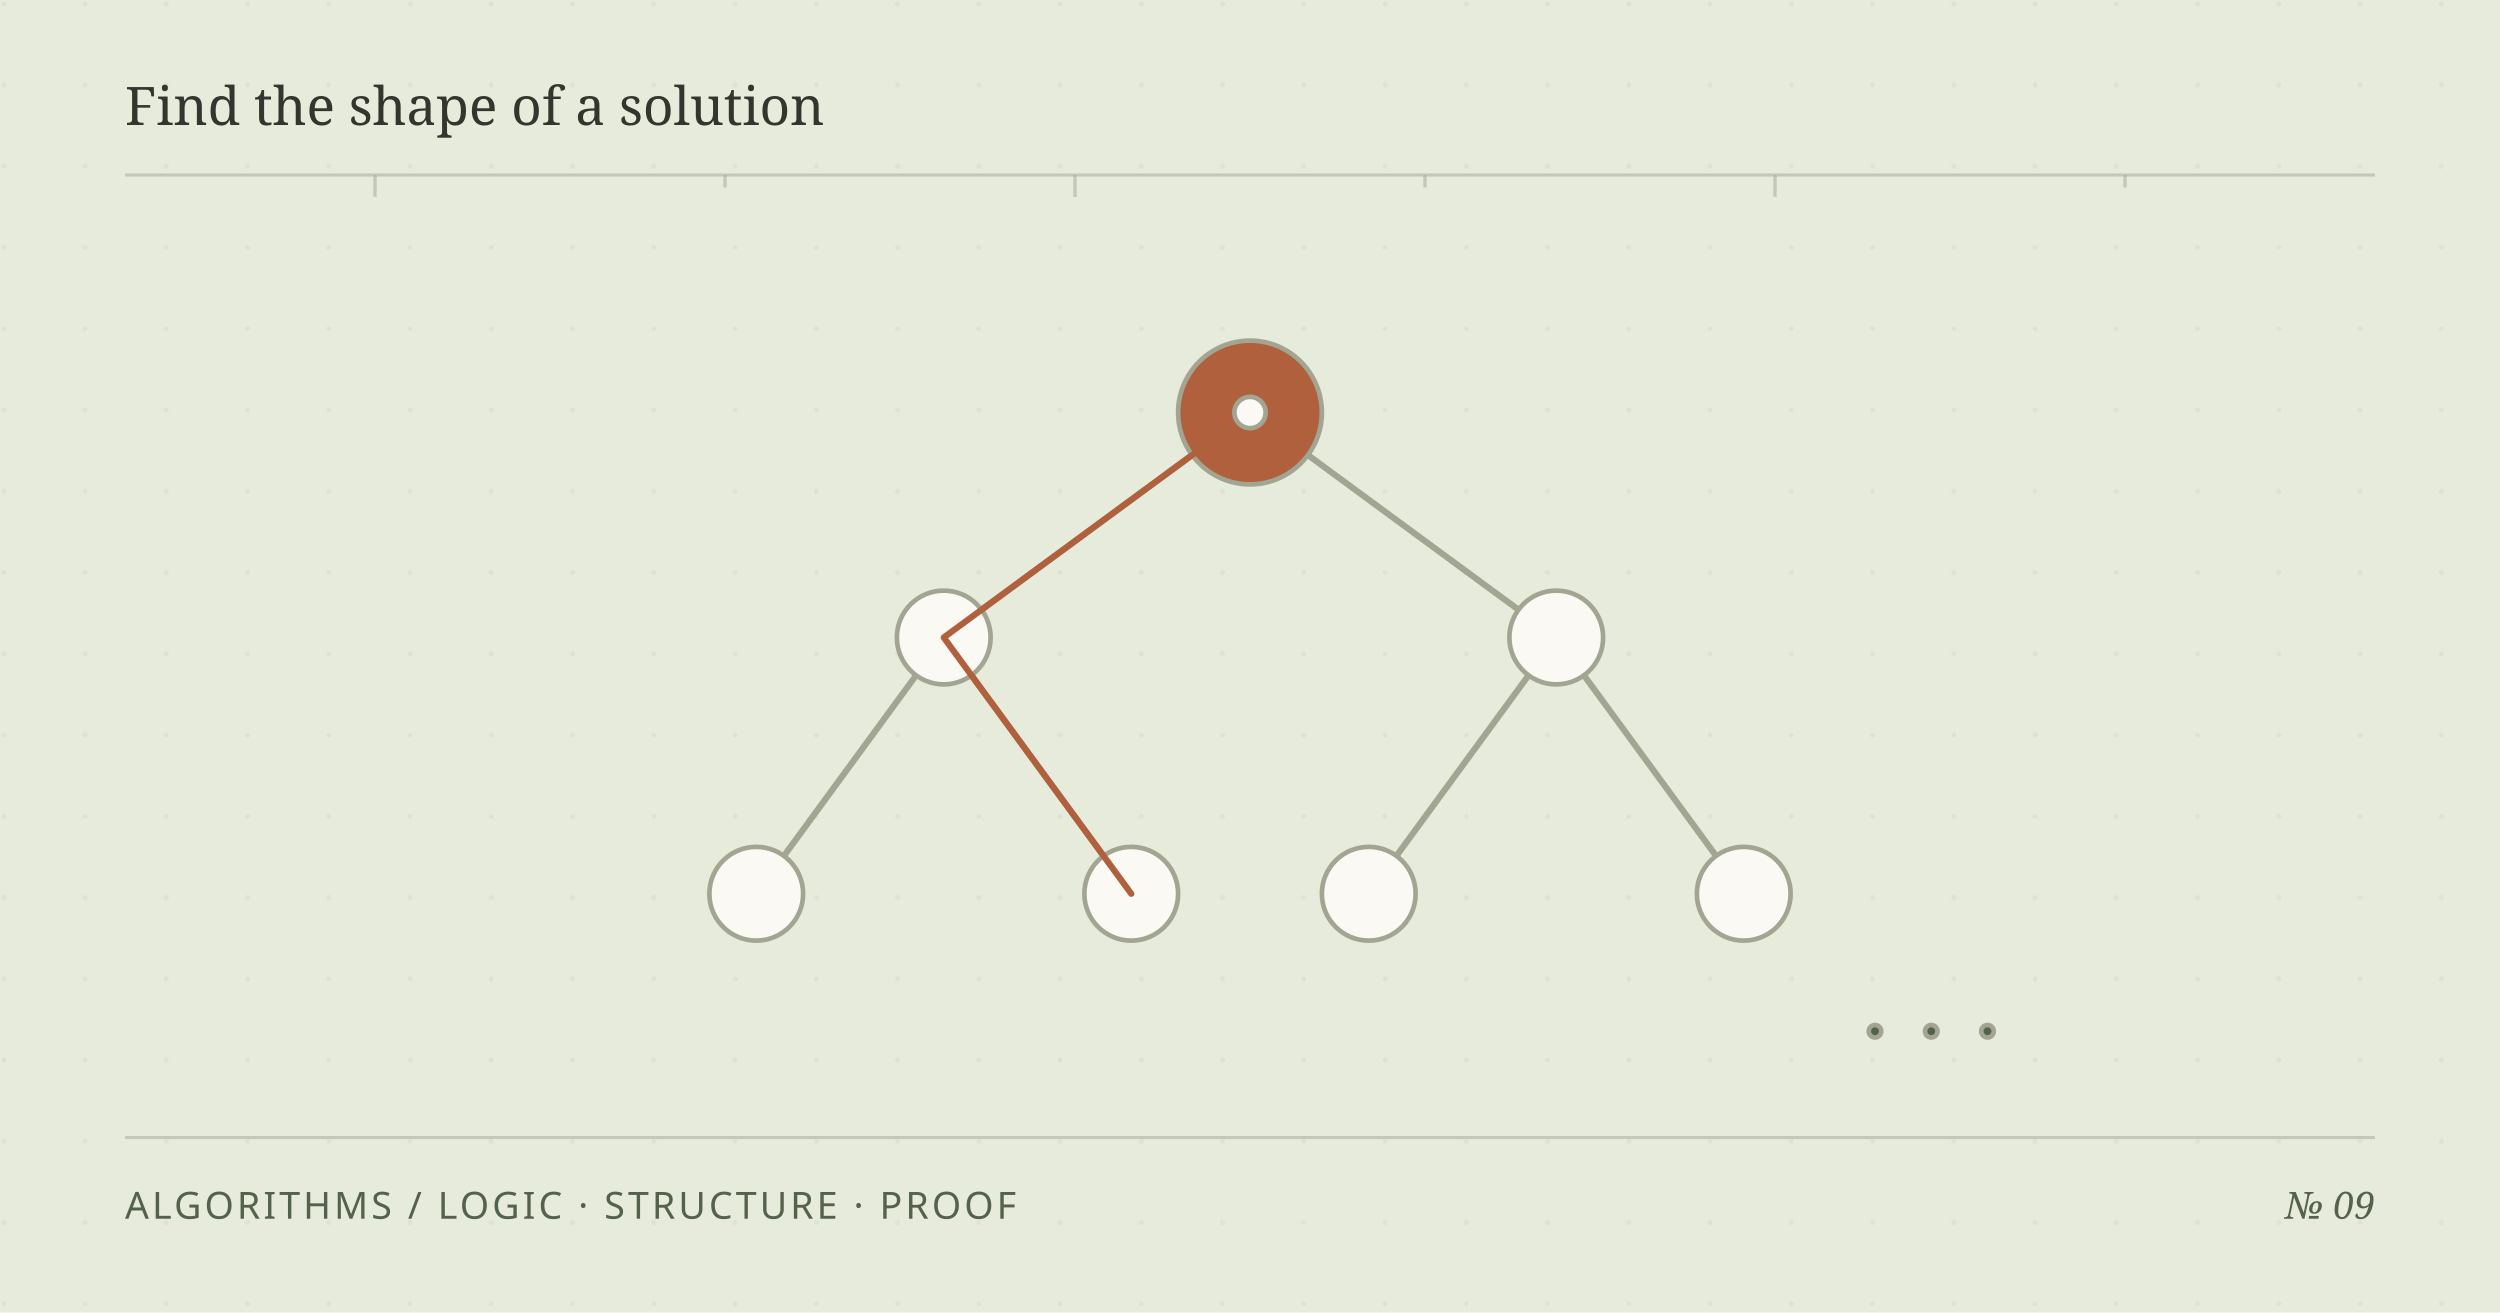
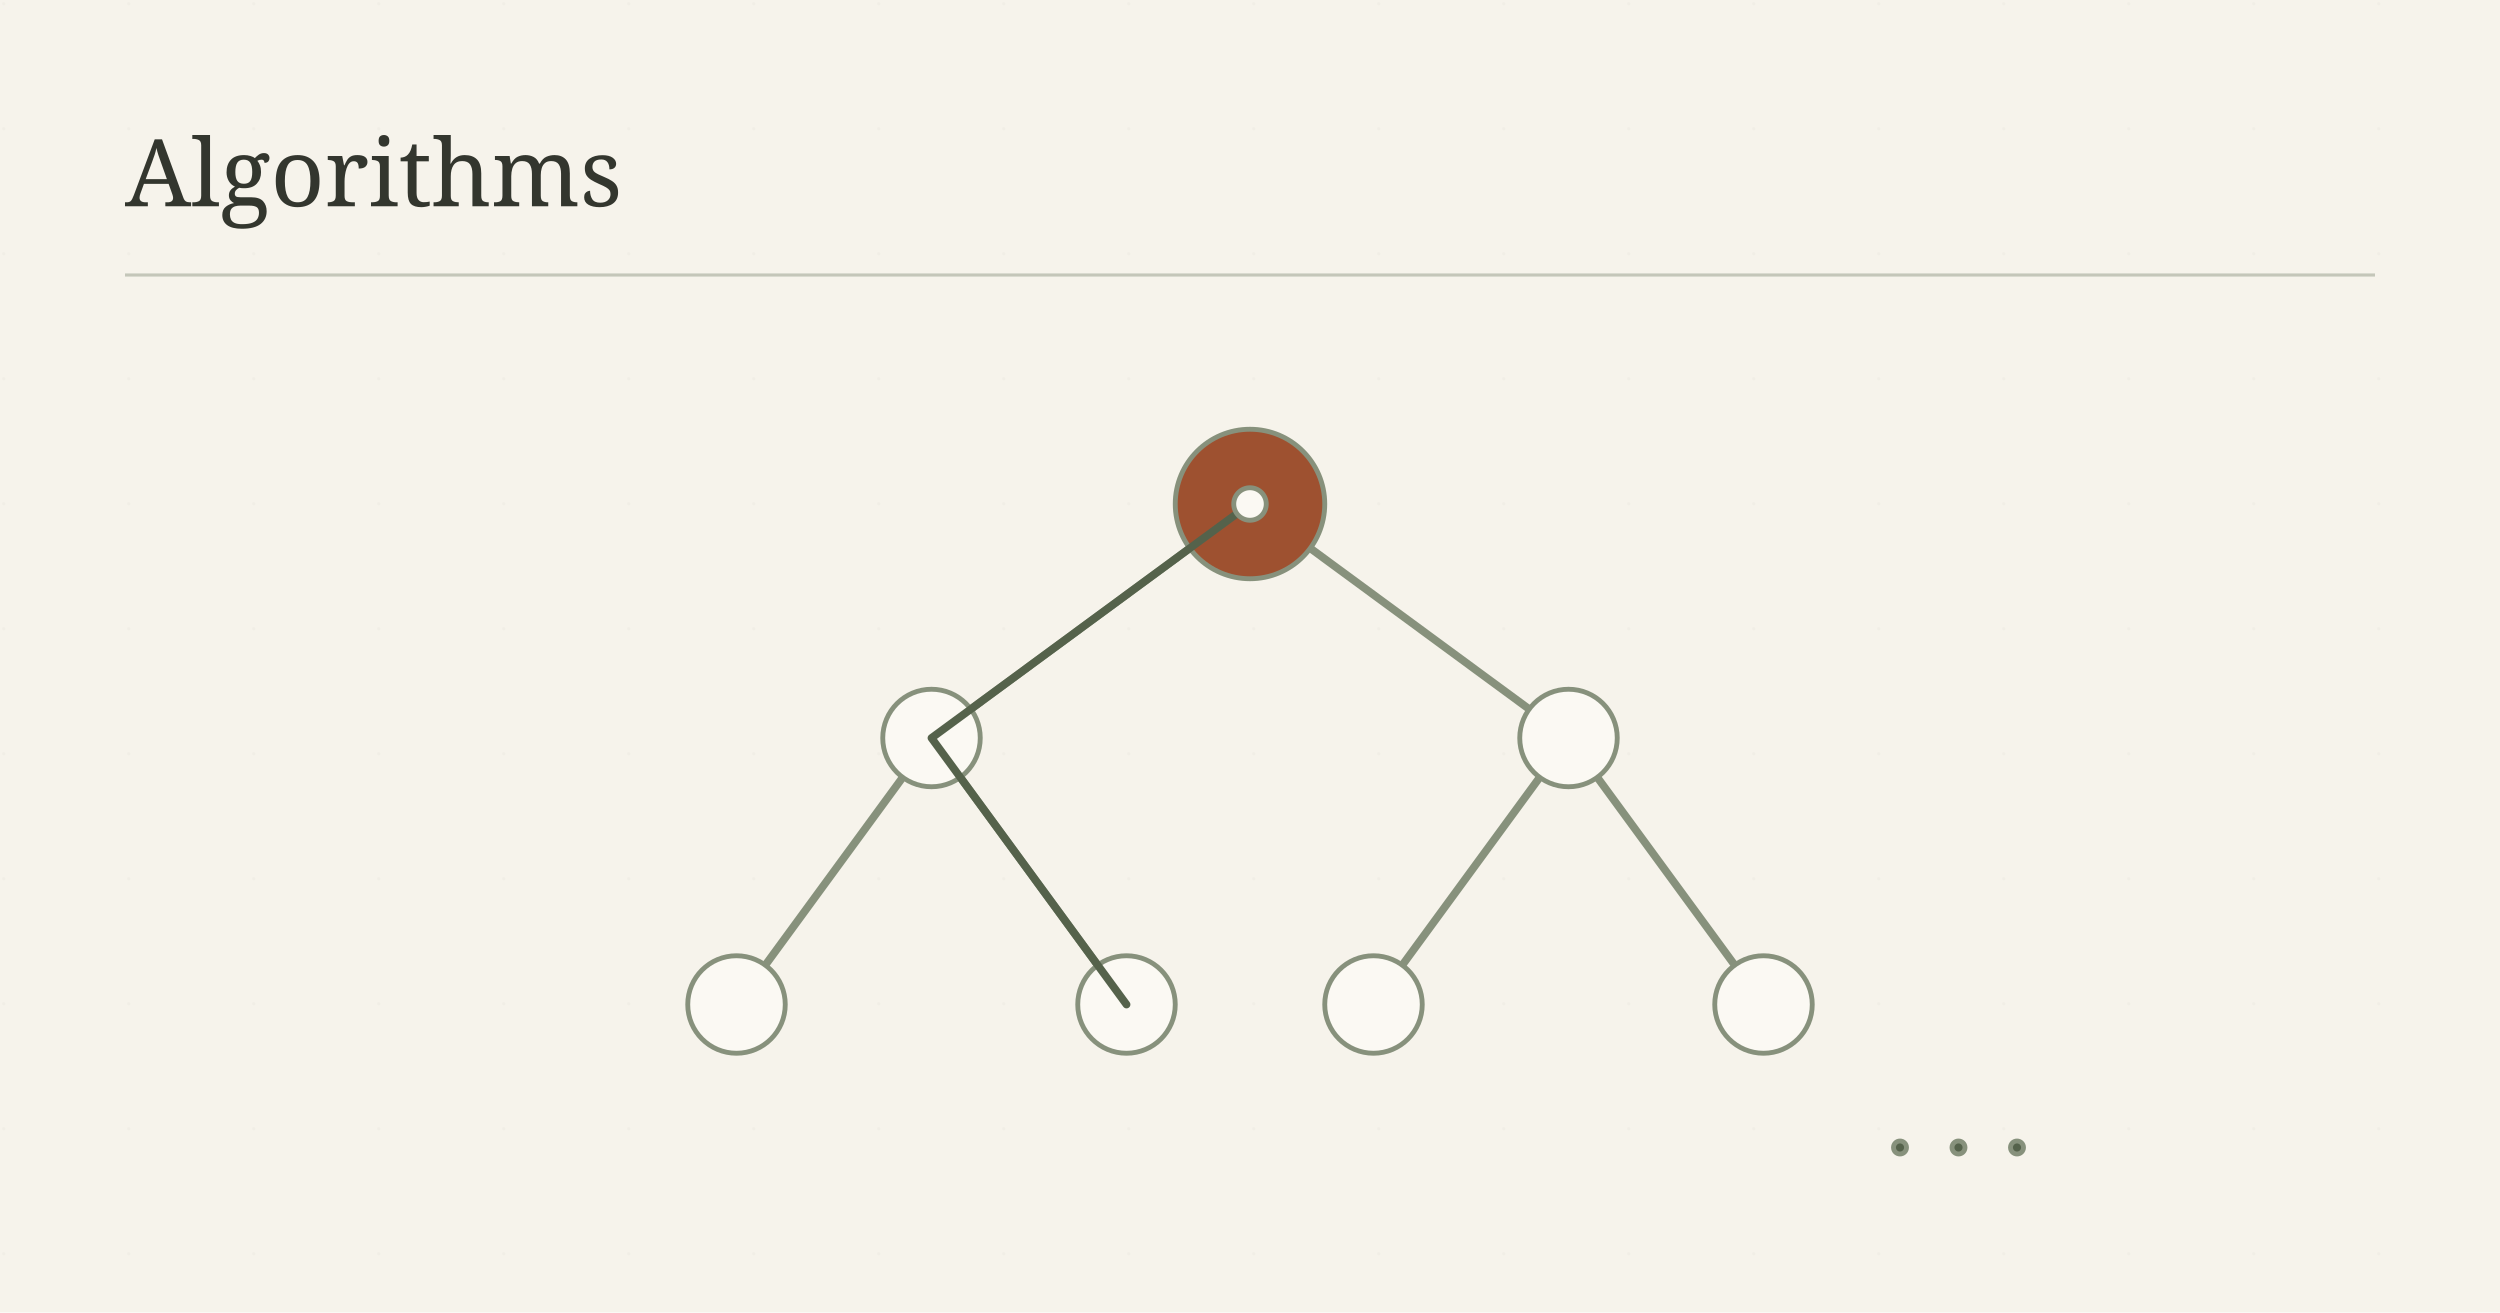
- <svg xmlns="http://www.w3.org/2000/svg" width="800" height="420" viewBox="0 0 800 420" fill="none">
-   <rect width="800" height="420" fill="#e6ebdb" />
+ <svg xmlns="http://www.w3.org/2000/svg" width="800" height="420" viewBox="0 0 800 420" fill="none" role="img" aria-labelledby="cover-title">
+   <rect width="800" height="420" fill="#f6f3eb" />
  <defs>
-     <pattern id="g-post-code-algorithm" width="26" height="26" patternUnits="userSpaceOnUse">
-       <circle cx="1.2" cy="1.2" r=".8" fill="#33362e" opacity=".05" />
+     <pattern id="g-post-code-algorithm" width="40" height="40" patternUnits="userSpaceOnUse">
+       <circle cx="1.2" cy="1.2" r=".55" fill="#33362e" opacity=".025" />
    </pattern>
  </defs>
  <rect width="800" height="420" fill="url(#g-post-code-algorithm)" />
-   <path d="M40 56h720M40 364h720" stroke="#a3a593" opacity=".5" />
-   <path d="M120 56v7" stroke="#a3a593" stroke-width="1.1" opacity=".5" />
-   <path d="M232 56v4" stroke="#a3a593" stroke-width="1.1" opacity=".5" />
-   <path d="M344 56v7" stroke="#a3a593" stroke-width="1.1" opacity=".5" />
-   <path d="M456 56v4" stroke="#a3a593" stroke-width="1.1" opacity=".5" />
-   <path d="M568 56v7" stroke="#a3a593" stroke-width="1.1" opacity=".5" />
-   <path d="M680 56v4" stroke="#a3a593" stroke-width="1.1" opacity=".5" />
-   <text x="40" y="40" font-family="Georgia,serif" font-size="17" fill="#33362e">Find the shape of a solution</text>
-   <text x="40" y="390" font-family="sans-serif" font-size="12" letter-spacing="1" fill="#55624b">ALGORITHMS / LOGIC · STRUCTURE · PROOF</text>
-   <text x="760" y="390" font-family="Georgia,serif" font-size="12" font-style="italic" fill="#55624b" text-anchor="end">№ 09</text>
-   <path d="M400 132 302 204m98-72 98 72M302 204l-60 82m60-82 60 82m136-82-60 82m60-82 60 82" stroke="#a3a593" stroke-width="2" stroke-linecap="round" stroke-linejoin="round" fill="none" />
-   <circle cx="400" cy="132" r="23" fill="#b0603c" stroke="#a3a593" stroke-width="1.5" />
-   <circle cx="302" cy="204" r="15" fill="#fbf9f3" stroke="#a3a593" stroke-width="1.5" />
-   <circle cx="498" cy="204" r="15" fill="#fbf9f3" stroke="#a3a593" stroke-width="1.5" />
-   <circle cx="242" cy="286" r="15" fill="#fbf9f3" stroke="#a3a593" stroke-width="1.5" />
-   <circle cx="362" cy="286" r="15" fill="#fbf9f3" stroke="#a3a593" stroke-width="1.5" />
-   <circle cx="438" cy="286" r="15" fill="#fbf9f3" stroke="#a3a593" stroke-width="1.5" />
-   <circle cx="558" cy="286" r="15" fill="#fbf9f3" stroke="#a3a593" stroke-width="1.5" />
-   <path d="M400 132 302 204l60 82" stroke="#b0603c" stroke-width="2" stroke-linecap="round" stroke-linejoin="round" fill="none" />
-   <circle cx="400" cy="132" r="5" fill="#fbf9f3" stroke="#a3a593" stroke-width="1.5" />
-   <circle cx="600" cy="330" r="2" fill="#55624b" stroke="#a3a593" stroke-width="1.5" />
-   <circle cx="618" cy="330" r="2" fill="#55624b" stroke="#a3a593" stroke-width="1.5" />
-   <circle cx="636" cy="330" r="2" fill="#55624b" stroke="#a3a593" stroke-width="1.5" />
+   <text x="40" y="66" font-family="Georgia,serif" font-size="30" fill="#33362e">Algorithms</text>
+   <path d="M40 88h720" stroke="#87917c" opacity=".45" />
+   <g transform="translate(-16 24) scale(1.04)">
+     <path d="M400 132 302 204m98-72 98 72M302 204l-60 82m60-82 60 82m136-82-60 82m60-82 60 82" stroke="#87917c" stroke-width="2.4" stroke-linecap="round" stroke-linejoin="round" fill="none" />
+     <circle cx="400" cy="132" r="23" fill="#9e5130" stroke="#87917c" stroke-width="1.5" />
+     <circle cx="302" cy="204" r="15" fill="#fbf9f3" stroke="#87917c" stroke-width="1.5" />
+     <circle cx="498" cy="204" r="15" fill="#fbf9f3" stroke="#87917c" stroke-width="1.5" />
+     <circle cx="242" cy="286" r="15" fill="#fbf9f3" stroke="#87917c" stroke-width="1.5" />
+     <circle cx="362" cy="286" r="15" fill="#fbf9f3" stroke="#87917c" stroke-width="1.5" />
+     <circle cx="438" cy="286" r="15" fill="#fbf9f3" stroke="#87917c" stroke-width="1.5" />
+     <circle cx="558" cy="286" r="15" fill="#fbf9f3" stroke="#87917c" stroke-width="1.5" />
+     <path d="M400 132 302 204l60 82" stroke="#55624b" stroke-width="2.4" stroke-linecap="round" stroke-linejoin="round" fill="none" />
+     <circle cx="400" cy="132" r="5" fill="#fbf9f3" stroke="#87917c" stroke-width="1.5" />
+     <circle cx="600" cy="330" r="2" fill="#55624b" stroke="#87917c" stroke-width="1.5" />
+     <circle cx="618" cy="330" r="2" fill="#55624b" stroke="#87917c" stroke-width="1.5" />
+     <circle cx="636" cy="330" r="2" fill="#55624b" stroke="#87917c" stroke-width="1.5" />
+   </g>
</svg>
